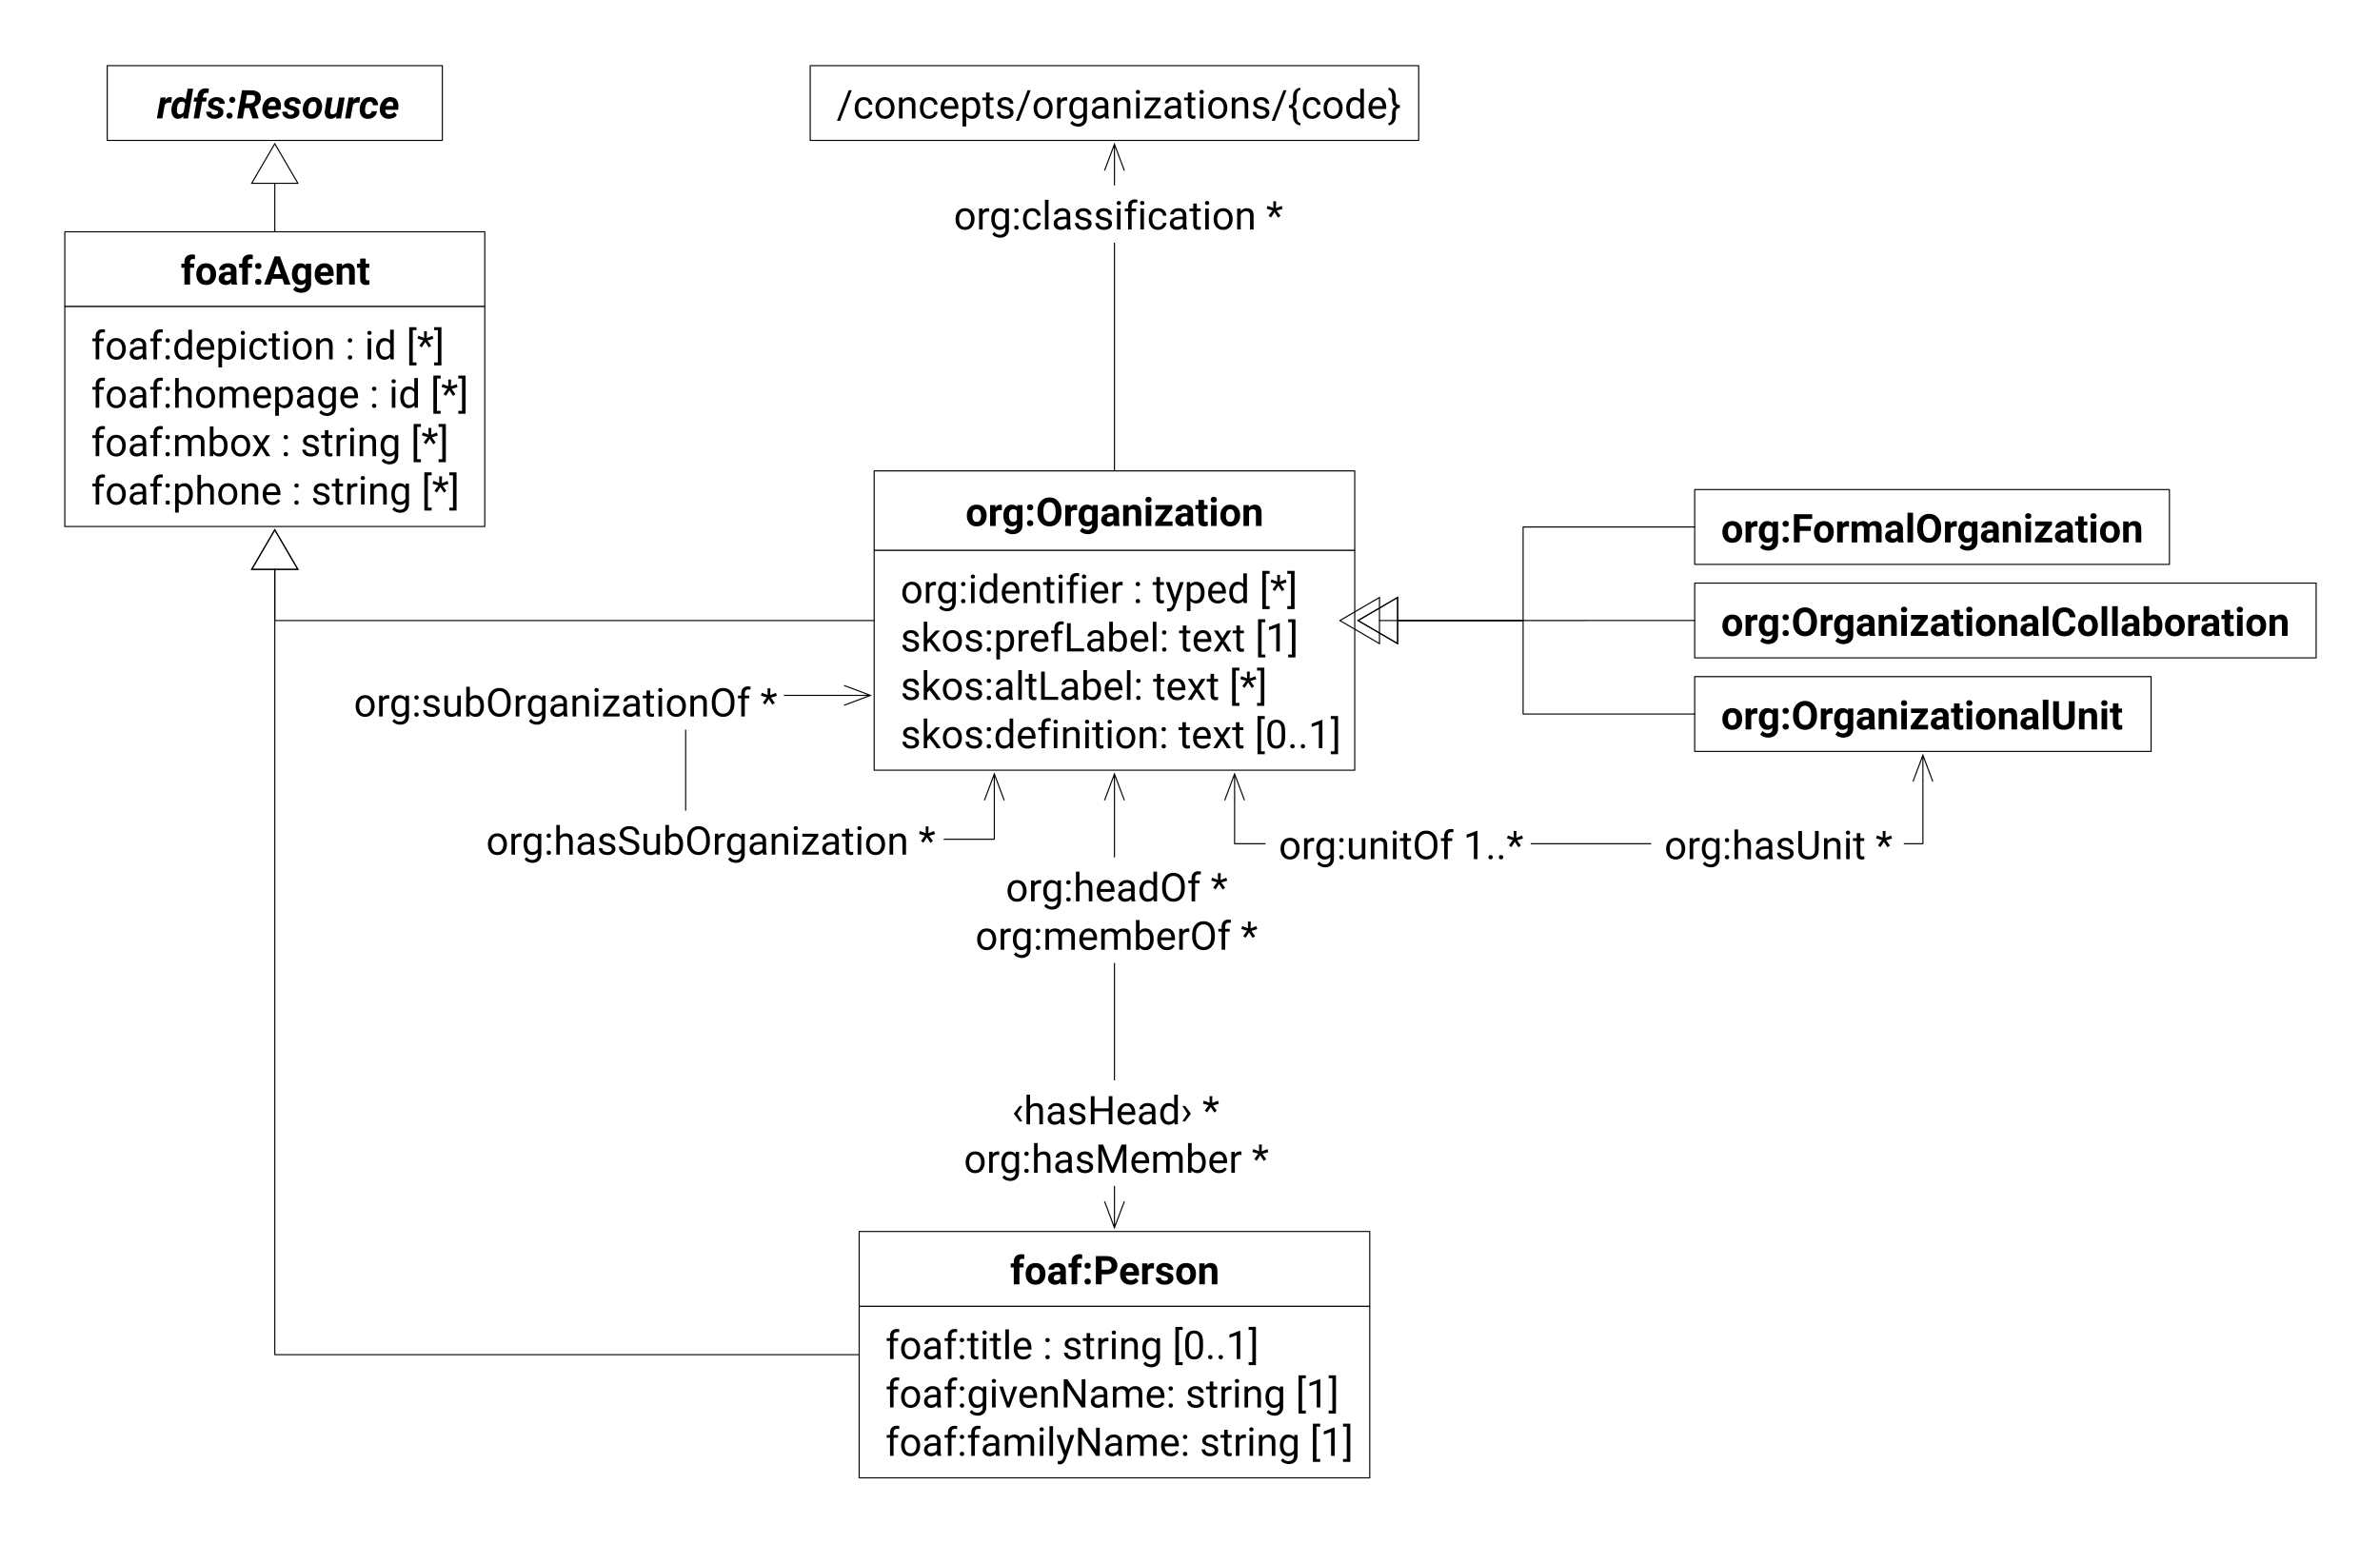
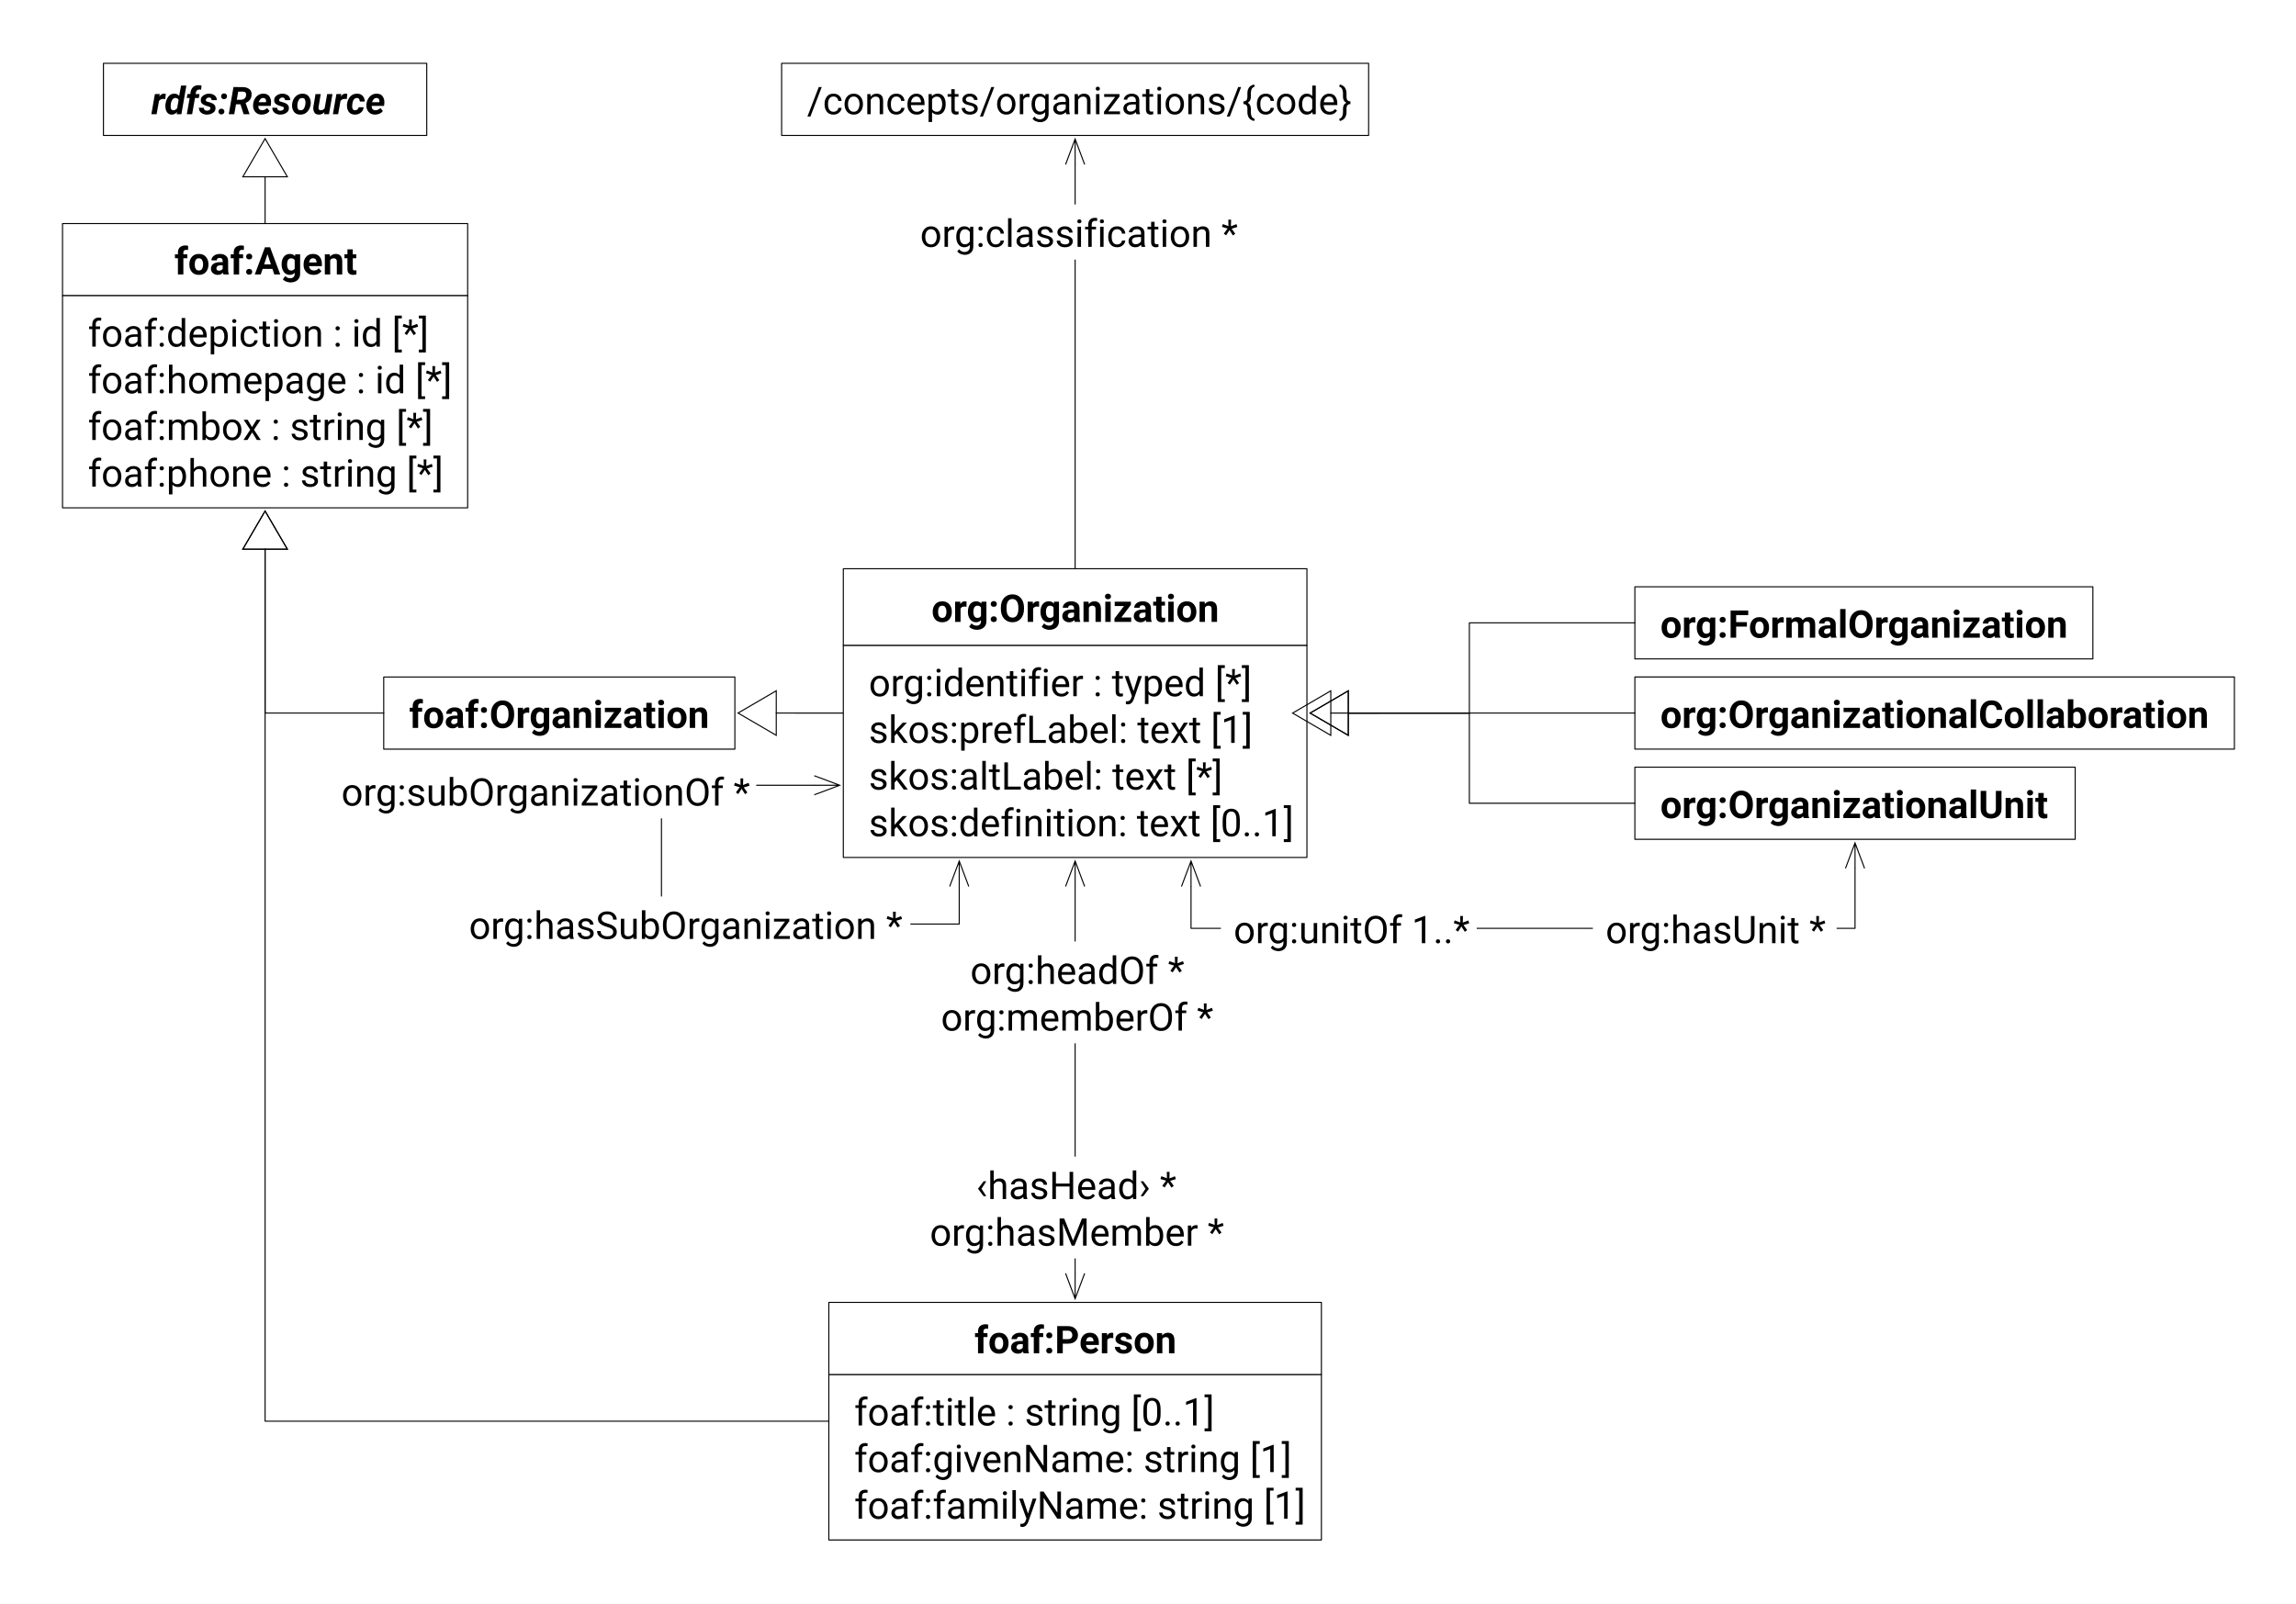
- <svg xmlns="http://www.w3.org/2000/svg" xmlns:xlink="http://www.w3.org/1999/xlink" version="1.1" viewBox="1171 -5 541 351" width="541" height="351">
+ <svg xmlns="http://www.w3.org/2000/svg" xmlns:xlink="http://www.w3.org/1999/xlink" version="1.1" viewBox="1171 -32 541 378" width="541" height="378">
  <defs>
    <marker orient="auto" overflow="visible" markerUnits="strokeWidth" id="StickArrow_Marker" stroke-linejoin="miter" stroke-miterlimit="10" viewBox="-1 -10 26 20" markerWidth="26" markerHeight="20" color="black">
      <g>
        <path d="M 24 0 L 0 0 M 0 -9 L 24 0 L 0 9" fill="none" stroke="currentColor" stroke-width="1" />
      </g>
    </marker>
    <marker orient="auto" overflow="visible" markerUnits="strokeWidth" id="StickArrow_Marker_2" stroke-linejoin="miter" stroke-miterlimit="10" viewBox="-25 -10 26 20" markerWidth="26" markerHeight="20" color="black">
      <g>
        <path d="M -24 0 L 0 0 M 0 9 L -24 0 L 0 -9" fill="none" stroke="currentColor" stroke-width="1" />
      </g>
    </marker>
    <marker orient="auto" overflow="visible" markerUnits="strokeWidth" id="UMLInheritance_Marker" stroke-linejoin="miter" stroke-miterlimit="10" viewBox="-1 -22 38 44" markerWidth="38" markerHeight="44" color="black">
      <g>
        <path d="M 36 0 L 0 -21 L 0 21 Z" fill="none" stroke="currentColor" stroke-width="1" />
      </g>
    </marker>
  </defs>
  <g id="agents" stroke="none" stroke-opacity="1" stroke-dasharray="none" fill="none" fill-opacity="1">
-     <rect fill="white" x="1171" y="-5" width="541" height="351" />
+     <rect fill="white" x="1171" y="-32" width="541" height="378" />
    <g id="agents_Layer_1">
      <g id="Group_67">
        <g id="Graphic_68">
          <a xlink:href="https://www.w3.org/TR/vocab-org/#class-organizationalunit">
            <rect x="1556.22" y="148.819" width="103.749" height="17" fill="white" />
            <rect x="1556.22" y="148.819" width="103.749" height="17" stroke="black" stroke-linecap="round" stroke-linejoin="round" stroke-width=".25" />
            <text transform="translate(1562.22 151.8189)" fill="black">
              <tspan font-family="Roboto" font-weight="bold" font-size="9" fill="black" x="0" y="9">
                                org:OrganizationalUnit
                            </tspan>
            </text>
          </a>
        </g>
      </g>
      <g id="Group_61">
        <g id="Graphic_62">
          <a xlink:href="https://www.w3.org/TR/vocab-org/#class-formalorganization">
            <rect x="1556.22" y="106.299" width="107.915" height="17" fill="white" />
            <rect x="1556.22" y="106.299" width="107.915" height="17" stroke="black" stroke-linecap="round" stroke-linejoin="round" stroke-width=".25" />
            <text transform="translate(1562.22 109.2992)" fill="black">
              <tspan font-family="Roboto" font-weight="bold" font-size="9" fill="black" x="0" y="9">
                                org:FormalOrganization
                            </tspan>
            </text>
          </a>
        </g>
      </g>
      <g id="Line_60">
        <path d="M 1608.095 172.669 L 1608.095 186.805 L 1451.638 186.805 L 1451.638 176.941" marker-end="url(#StickArrow_Marker)" marker-start="url(#StickArrow_Marker_2)" stroke="black" stroke-linecap="round" stroke-linejoin="round" stroke-width=".25" />
      </g>
      <g id="Graphic_59">
        <rect x="1458.678" y="180.305" width="60.268" height="13" fill="white" />
        <text transform="translate(1461.678 181.3047)" fill="black">
          <tspan font-family="Roboto" font-size="9" fill="black" x="0" y="9">org:unitOf 1..*</tspan>
        </text>
      </g>
      <g id="Graphic_58">
        <rect x="1546.328" y="180.305" width="57.429" height="13" fill="white" />
        <text transform="translate(1549.328 181.3047)" fill="black">
          <tspan font-family="Roboto" font-size="9" fill="black" x="0" y="9">org:hasUnit *</tspan>
        </text>
      </g>
      <g id="Group_55">
        <g id="Graphic_57">
          <rect x="1366.297" y="291.961" width="116.062" height="39" fill="white" />
          <rect x="1366.297" y="291.961" width="116.062" height="39" stroke="black" stroke-linecap="round" stroke-linejoin="round" stroke-width=".25" />
          <text transform="translate(1372.297 294.9606)" fill="black">
            <tspan font-family="Roboto" font-size="9" fill="black" x="0" y="9">foaf:title : string [0..1]
                        </tspan>
            <tspan font-family="Roboto" font-size="9" fill="black" x="0" y="20">foaf:givenName: string [1]
                        </tspan>
            <tspan font-family="Roboto" font-size="9" fill="black" x="0" y="31">foaf:familyName: string
                            [1]
                        </tspan>
          </text>
        </g>
        <g id="Graphic_56">
          <a xlink:href="http://xmlns.com/foaf/spec/#term_Person">
            <rect x="1366.297" y="274.961" width="116.062" height="17" fill="white" />
            <rect x="1366.297" y="274.961" width="116.062" height="17" stroke="black" stroke-linecap="round" stroke-linejoin="round" stroke-width=".25" />
            <text transform="translate(1400.62 277.9606)" fill="black">
              <tspan font-family="Roboto" font-weight="bold" font-size="9" fill="black" x="0" y="9">
                                foaf:Person
                            </tspan>
            </text>
          </a>
        </g>
      </g>
      <g id="Line_53">
-         <line x1="1424.328" y1="102.047" x2="1424.328" y2="33.771" marker-end="url(#StickArrow_Marker)" stroke="black" stroke-linecap="round" stroke-linejoin="round" stroke-width=".25" />
+         <line x1="1424.328" y1="102.047" x2="1424.328" y2="6.771" marker-end="url(#StickArrow_Marker)" stroke="black" stroke-linecap="round" stroke-linejoin="round" stroke-width=".25" />
      </g>
      <g id="Graphic_52">
-         <rect x="1384.799" y="37.168" width="79.059" height="13" fill="white" />
-         <text transform="translate(1387.799 38.16802)" fill="black">
+         <rect x="1384.799" y="16.187" width="79.059" height="13" fill="white" />
+         <text transform="translate(1387.799 17.18675)" fill="black">
          <tspan font-family="Roboto" font-size="9" fill="black" x="0" y="9">org:classification *</tspan>
        </text>
      </g>
      <g id="Group_49">
        <g id="Graphic_51">
          <a xlink:href="http://xmlns.com/foaf/0.1/#term_Agent">
-             <rect x="1185.732" y="47.693" width="95.461" height="17" fill="white" />
-             <rect x="1185.732" y="47.693" width="95.461" height="17" stroke="black" stroke-linecap="round" stroke-linejoin="round" stroke-width=".25" />
-             <text transform="translate(1212.097 50.69291)" fill="black">
+             <rect x="1185.732" y="20.693" width="95.461" height="17" fill="white" />
+             <rect x="1185.732" y="20.693" width="95.461" height="17" stroke="black" stroke-linecap="round" stroke-linejoin="round" stroke-width=".25" />
+             <text transform="translate(1212.097 23.69291)" fill="black">
              <tspan font-family="Roboto" font-weight="bold" font-size="9" fill="black" x="0" y="9">
                                foaf:Agent
                            </tspan>
            </text>
          </a>
        </g>
        <g id="Graphic_50">
-           <rect x="1185.732" y="64.693" width="95.461" height="50" fill="white" />
-           <rect x="1185.732" y="64.693" width="95.461" height="50" stroke="black" stroke-linecap="round" stroke-linejoin="round" stroke-width=".25" />
-           <text transform="translate(1191.732 67.69291)" fill="black">
+           <rect x="1185.732" y="37.693" width="95.461" height="50" fill="white" />
+           <rect x="1185.732" y="37.693" width="95.461" height="50" stroke="black" stroke-linecap="round" stroke-linejoin="round" stroke-width=".25" />
+           <text transform="translate(1191.732 40.69291)" fill="black">
            <tspan font-family="Roboto" font-size="9" fill="black" x="0" y="9">foaf:depiction : id [*]
                        </tspan>
            <tspan font-family="Roboto" font-size="9" fill="black" x="0" y="20">foaf:homepage : id [*]
                        </tspan>
            <tspan font-family="Roboto" font-size="9" fill="black" x="0" y="31">foaf:mbox : string [*]
                        </tspan>
            <tspan font-family="Roboto" font-size="9" fill="black" x="0" y="42">foaf:phone : string [*]
                        </tspan>
          </text>
        </g>
      </g>
      <g id="Line_48">
-         <path d="M 1369.709 136.069 L 1233.463 136.069 L 1233.463 124.443" marker-end="url(#UMLInheritance_Marker)" stroke="black" stroke-linecap="round" stroke-linejoin="round" stroke-width=".25" />
+         <path d="M 1369.709 136.069 L 1358.709 136.069 L 1355.156 136.059 L 1353.906 136.059" marker-end="url(#UMLInheritance_Marker)" stroke="black" stroke-linecap="round" stroke-linejoin="round" stroke-width=".25" />
      </g>
      <g id="Group_45">
        <g id="Graphic_47">
          <rect x="1369.709" y="120.091" width="109.238" height="50" fill="white" />
          <rect x="1369.709" y="120.091" width="109.238" height="50" stroke="black" stroke-linecap="round" stroke-linejoin="round" stroke-width=".25" />
          <text transform="translate(1375.709 123.091)" fill="black">
            <tspan font-family="Roboto" font-size="9" fill="black" x="0" y="9">org:identifier : typed [*]
                        </tspan>
            <tspan font-family="Roboto" font-size="9" fill="black" x="0" y="20">skos:prefLabel: text [1]
                        </tspan>
            <tspan font-family="Roboto" font-size="9" fill="black" x="0" y="31">skos:altLabel: text [*]
                        </tspan>
            <tspan font-family="Roboto" font-size="9" fill="black" x="0" y="42">skos:definition: text
                            [0..1]
                        </tspan>
          </text>
        </g>
        <g id="Graphic_46">
          <a xlink:href="https://www.w3.org/TR/vocab-org/#org:Organization">
            <rect x="1369.709" y="102.047" width="109.238" height="18.044" fill="white" />
            <rect x="1369.709" y="102.047" width="109.238" height="18.044" stroke="black" stroke-linecap="round" stroke-linejoin="round" stroke-width=".25" />
            <text transform="translate(1390.477 105.5691)" fill="black">
              <tspan font-family="Roboto" font-weight="bold" font-size="9" fill="black" x="0" y="9">
                                org:Organization
                            </tspan>
            </text>
          </a>
        </g>
      </g>
      <g id="Line_44">
        <path d="M 1556.22 114.799 L 1517.22 114.799 L 1517.22 136.069 L 1494.697 136.069 L 1484.572 136.069" marker-end="url(#UMLInheritance_Marker)" stroke="black" stroke-linecap="round" stroke-linejoin="round" stroke-width=".25" />
      </g>
      <g id="Line_43">
        <path d="M 1556.22 157.319 L 1517.22 157.319 L 1517.22 136.069 L 1488.697 136.069" marker-end="url(#UMLInheritance_Marker)" stroke="black" stroke-linecap="round" stroke-linejoin="round" stroke-width=".25" />
      </g>
      <g id="Line_42">
        <line x1="1424.328" y1="268.111" x2="1424.328" y2="176.941" marker-end="url(#StickArrow_Marker)" marker-start="url(#StickArrow_Marker_2)" stroke="black" stroke-linecap="round" stroke-linejoin="round" stroke-width=".25" />
      </g>
      <g id="Graphic_41">
        <rect x="1389.714" y="189.904" width="69.229" height="24" fill="white" />
        <text transform="translate(1392.714 190.9035)" fill="black">
          <tspan font-family="Roboto" font-size="9" fill="black" x="6.902" y="9">org:headOf *</tspan>
          <tspan font-family="Roboto" font-size="9" fill="black" x="0" y="20">org:memberOf *</tspan>
        </text>
      </g>
      <g id="Graphic_40">
        <rect x="1387.093" y="240.599" width="74.471" height="24" fill="white" />
        <text transform="translate(1390.093 241.5994)" fill="black">
          <tspan font-family="Roboto" font-size="9" fill="black" x="10.916" y="9">‹hasHead› *</tspan>
          <tspan font-family="Roboto" font-size="9" fill="black" x="0" y="20">org:hasMember *</tspan>
        </text>
      </g>
      <g id="Line_39">
-         <path d="M 1366.297 302.961 L 1233.463 302.961 L 1233.463 124.443" marker-end="url(#UMLInheritance_Marker)" stroke="black" stroke-linecap="round" stroke-linejoin="round" stroke-width=".25" />
+         <path d="M 1366.297 302.961 L 1233.463 302.961 L 1233.463 97.443" marker-end="url(#UMLInheritance_Marker)" stroke="black" stroke-linecap="round" stroke-linejoin="round" stroke-width=".25" />
      </g>
      <g id="Group_71">
        <g id="Graphic_72">
          <a xlink:href="resources.svg">
-             <rect x="1195.373" y="9.921" width="76.179" height="17" fill="white" />
-             <rect x="1195.373" y="9.921" width="76.179" height="17" stroke="black" stroke-linecap="round" stroke-linejoin="round" stroke-width=".25" />
-             <text transform="translate(1201.373 12.92126)" fill="black">
+             <rect x="1195.373" y="-17.079" width="76.179" height="17" fill="white" />
+             <rect x="1195.373" y="-17.079" width="76.179" height="17" stroke="black" stroke-linecap="round" stroke-linejoin="round" stroke-width=".25" />
+             <text transform="translate(1201.373 -14.07874)" fill="black">
              <tspan font-family="Roboto" font-style="italic" font-weight="bold" font-size="9" fill="black" x="5.276" y="9">rdfs:Resource
                            </tspan>
            </text>
          </a>
        </g>
      </g>
      <g id="Line_69">
-         <path d="M 1233.463 47.693 L 1233.463 37.307 L 1233.463 36.671" marker-end="url(#UMLInheritance_Marker)" stroke="black" stroke-linecap="round" stroke-linejoin="round" stroke-width=".25" />
+         <path d="M 1233.463 20.693 L 1233.463 10.307 L 1233.463 9.671" marker-end="url(#UMLInheritance_Marker)" stroke="black" stroke-linecap="round" stroke-linejoin="round" stroke-width=".25" />
      </g>
      <g id="Group_79">
        <g id="Graphic_80">
          <a xlink:href="https://www.w3.org/TR/vocab-org/#org:OrganizationalCollaboration">
            <rect x="1556.22" y="127.559" width="141.265" height="17" fill="white" />
            <rect x="1556.22" y="127.559" width="141.265" height="17" stroke="black" stroke-linecap="round" stroke-linejoin="round" stroke-width=".25" />
            <text transform="translate(1562.22 130.5591)" fill="black">
              <tspan font-family="Roboto" font-weight="bold" font-size="9" fill="black" x="0" y="9">
                                org:OrganizationalCollaboration
                            </tspan>
            </text>
          </a>
        </g>
      </g>
      <g id="Line_81">
        <path d="M 1397.019 176.941 L 1397.019 185.79 L 1326.857 185.79 L 1326.857 153.08 L 1362.859 153.08" marker-end="url(#StickArrow_Marker)" marker-start="url(#StickArrow_Marker_2)" stroke="black" stroke-linecap="round" stroke-linejoin="round" stroke-width=".25" />
      </g>
      <g id="Graphic_82">
        <rect x="1248.427" y="147.875" width="100.768" height="13" fill="white" />
        <text transform="translate(1251.427 148.8745)" fill="black">
          <tspan font-family="Roboto" font-size="9" fill="black" x="0" y="9">org:subOrganizationOf *</tspan>
        </text>
      </g>
      <g id="Graphic_83">
        <rect x="1278.5" y="179.29" width="107.013" height="13" fill="white" />
        <text transform="translate(1281.5 180.2901)" fill="black">
          <tspan font-family="Roboto" font-size="9" fill="black" x="0" y="9">org:hasSubOrganization *</tspan>
        </text>
      </g>
      <g id="Line_86">
        <path d="M 1556.22 136.059 L 1545.22 136.059 L 1489.947 136.069 L 1488.697 136.069" marker-end="url(#UMLInheritance_Marker)" stroke="black" stroke-linecap="round" stroke-linejoin="round" stroke-width=".25" />
      </g>
      <g id="Group_89">
        <g id="Graphic_90">
          <a xlink:href="">
-             <rect x="1355.172" y="9.921" width="138.312" height="17" fill="white" />
-             <rect x="1355.172" y="9.921" width="138.312" height="17" stroke="black" stroke-linecap="round" stroke-linejoin="round" stroke-width=".25" />
-             <text transform="translate(1361.172 12.92126)" fill="black">
+             <rect x="1355.172" y="-17.079" width="138.312" height="17" fill="white" />
+             <rect x="1355.172" y="-17.079" width="138.312" height="17" stroke="black" stroke-linecap="round" stroke-linejoin="round" stroke-width=".25" />
+             <text transform="translate(1361.172 -14.07874)" fill="black">
              <tspan font-family="Roboto" font-size="9" fill="black" x="0" y="9">
                                /concepts/organizations/{code}
                            </tspan>
            </text>
          </a>
        </g>
+       </g>
+       <g id="Group_91">
+         <g id="Graphic_92">
+           <a xlink:href="http://xmlns.com/foaf/spec/#term_Organization">
+             <rect x="1261.417" y="127.569" width="82.739" height="17" fill="white" />
+             <rect x="1261.417" y="127.569" width="82.739" height="17" stroke="black" stroke-linecap="round" stroke-linejoin="round" stroke-width=".25" />
+             <text transform="translate(1267.417 130.5691)" fill="black">
+               <tspan font-family="Roboto" font-weight="bold" font-size="9" fill="black" x="0" y="9">
+                                 foaf:Organization
+                             </tspan>
+             </text>
+           </a>
+         </g>
+       </g>
+       <g id="Line_94">
+         <path d="M 1261.417 136.059 L 1233.463 136.059 L 1233.463 97.443" marker-end="url(#UMLInheritance_Marker)" stroke="black" stroke-linecap="round" stroke-linejoin="round" stroke-width=".25" />
      </g>
    </g>
  </g>
</svg>
